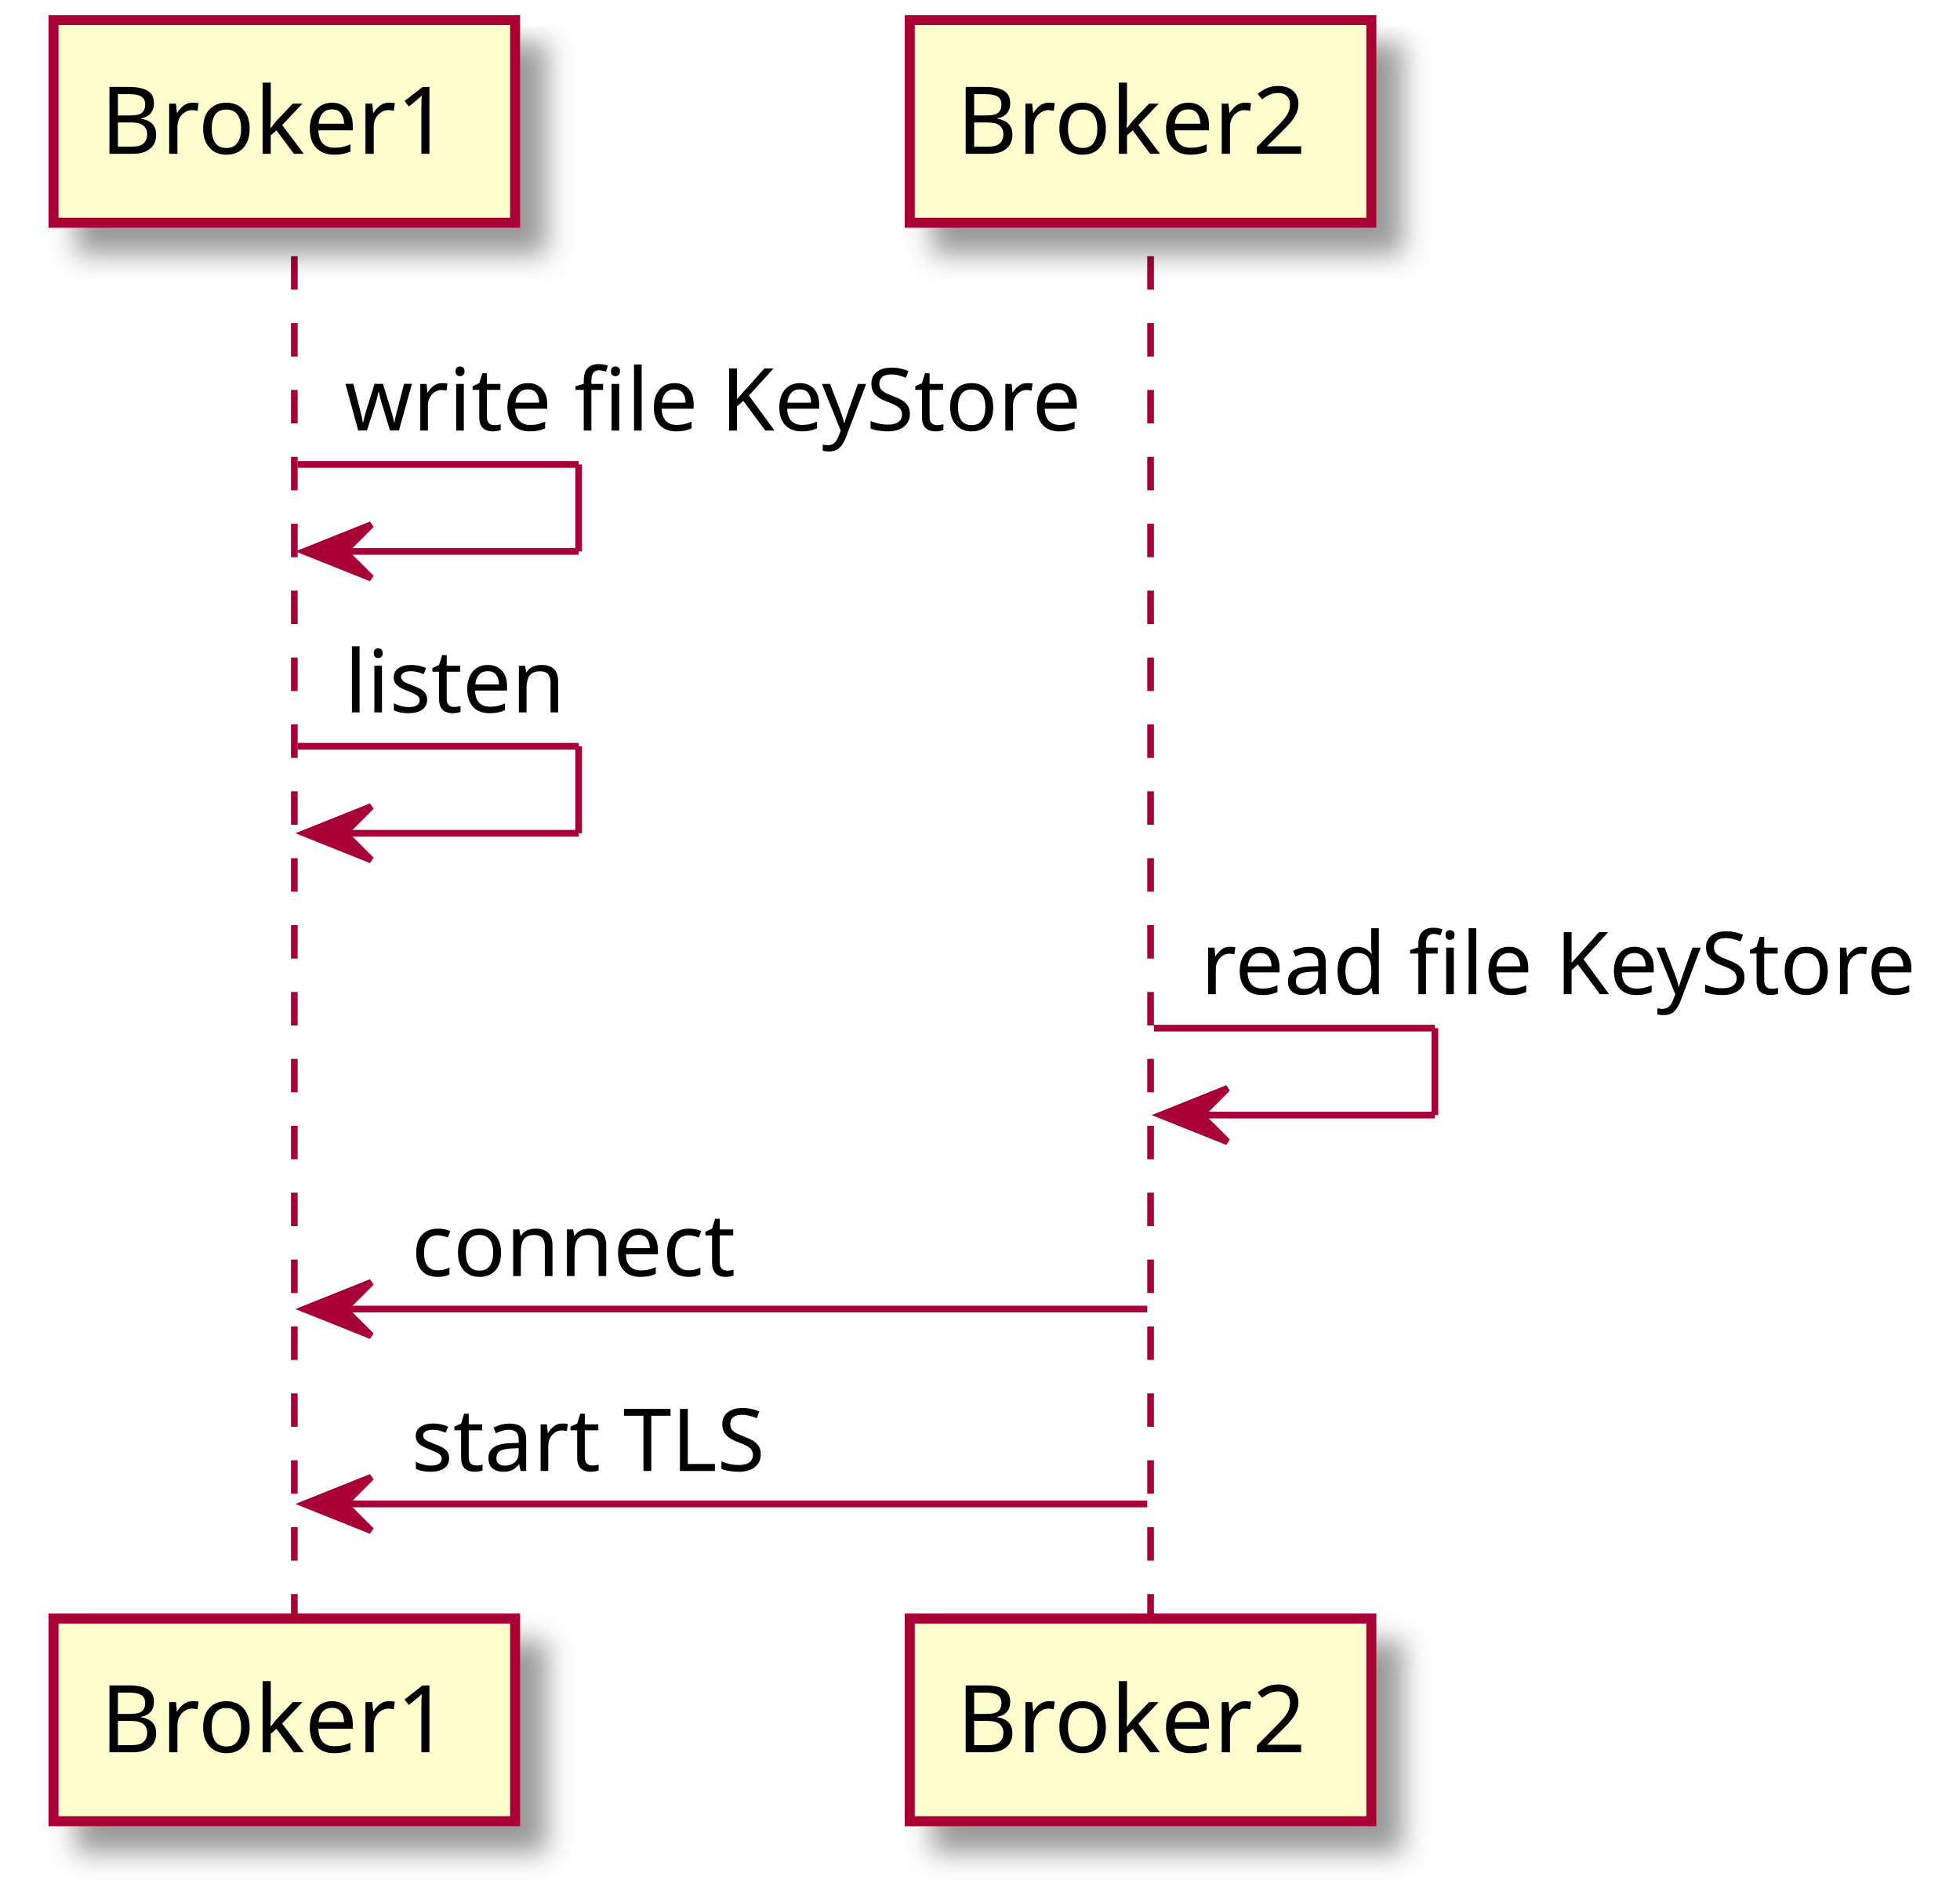
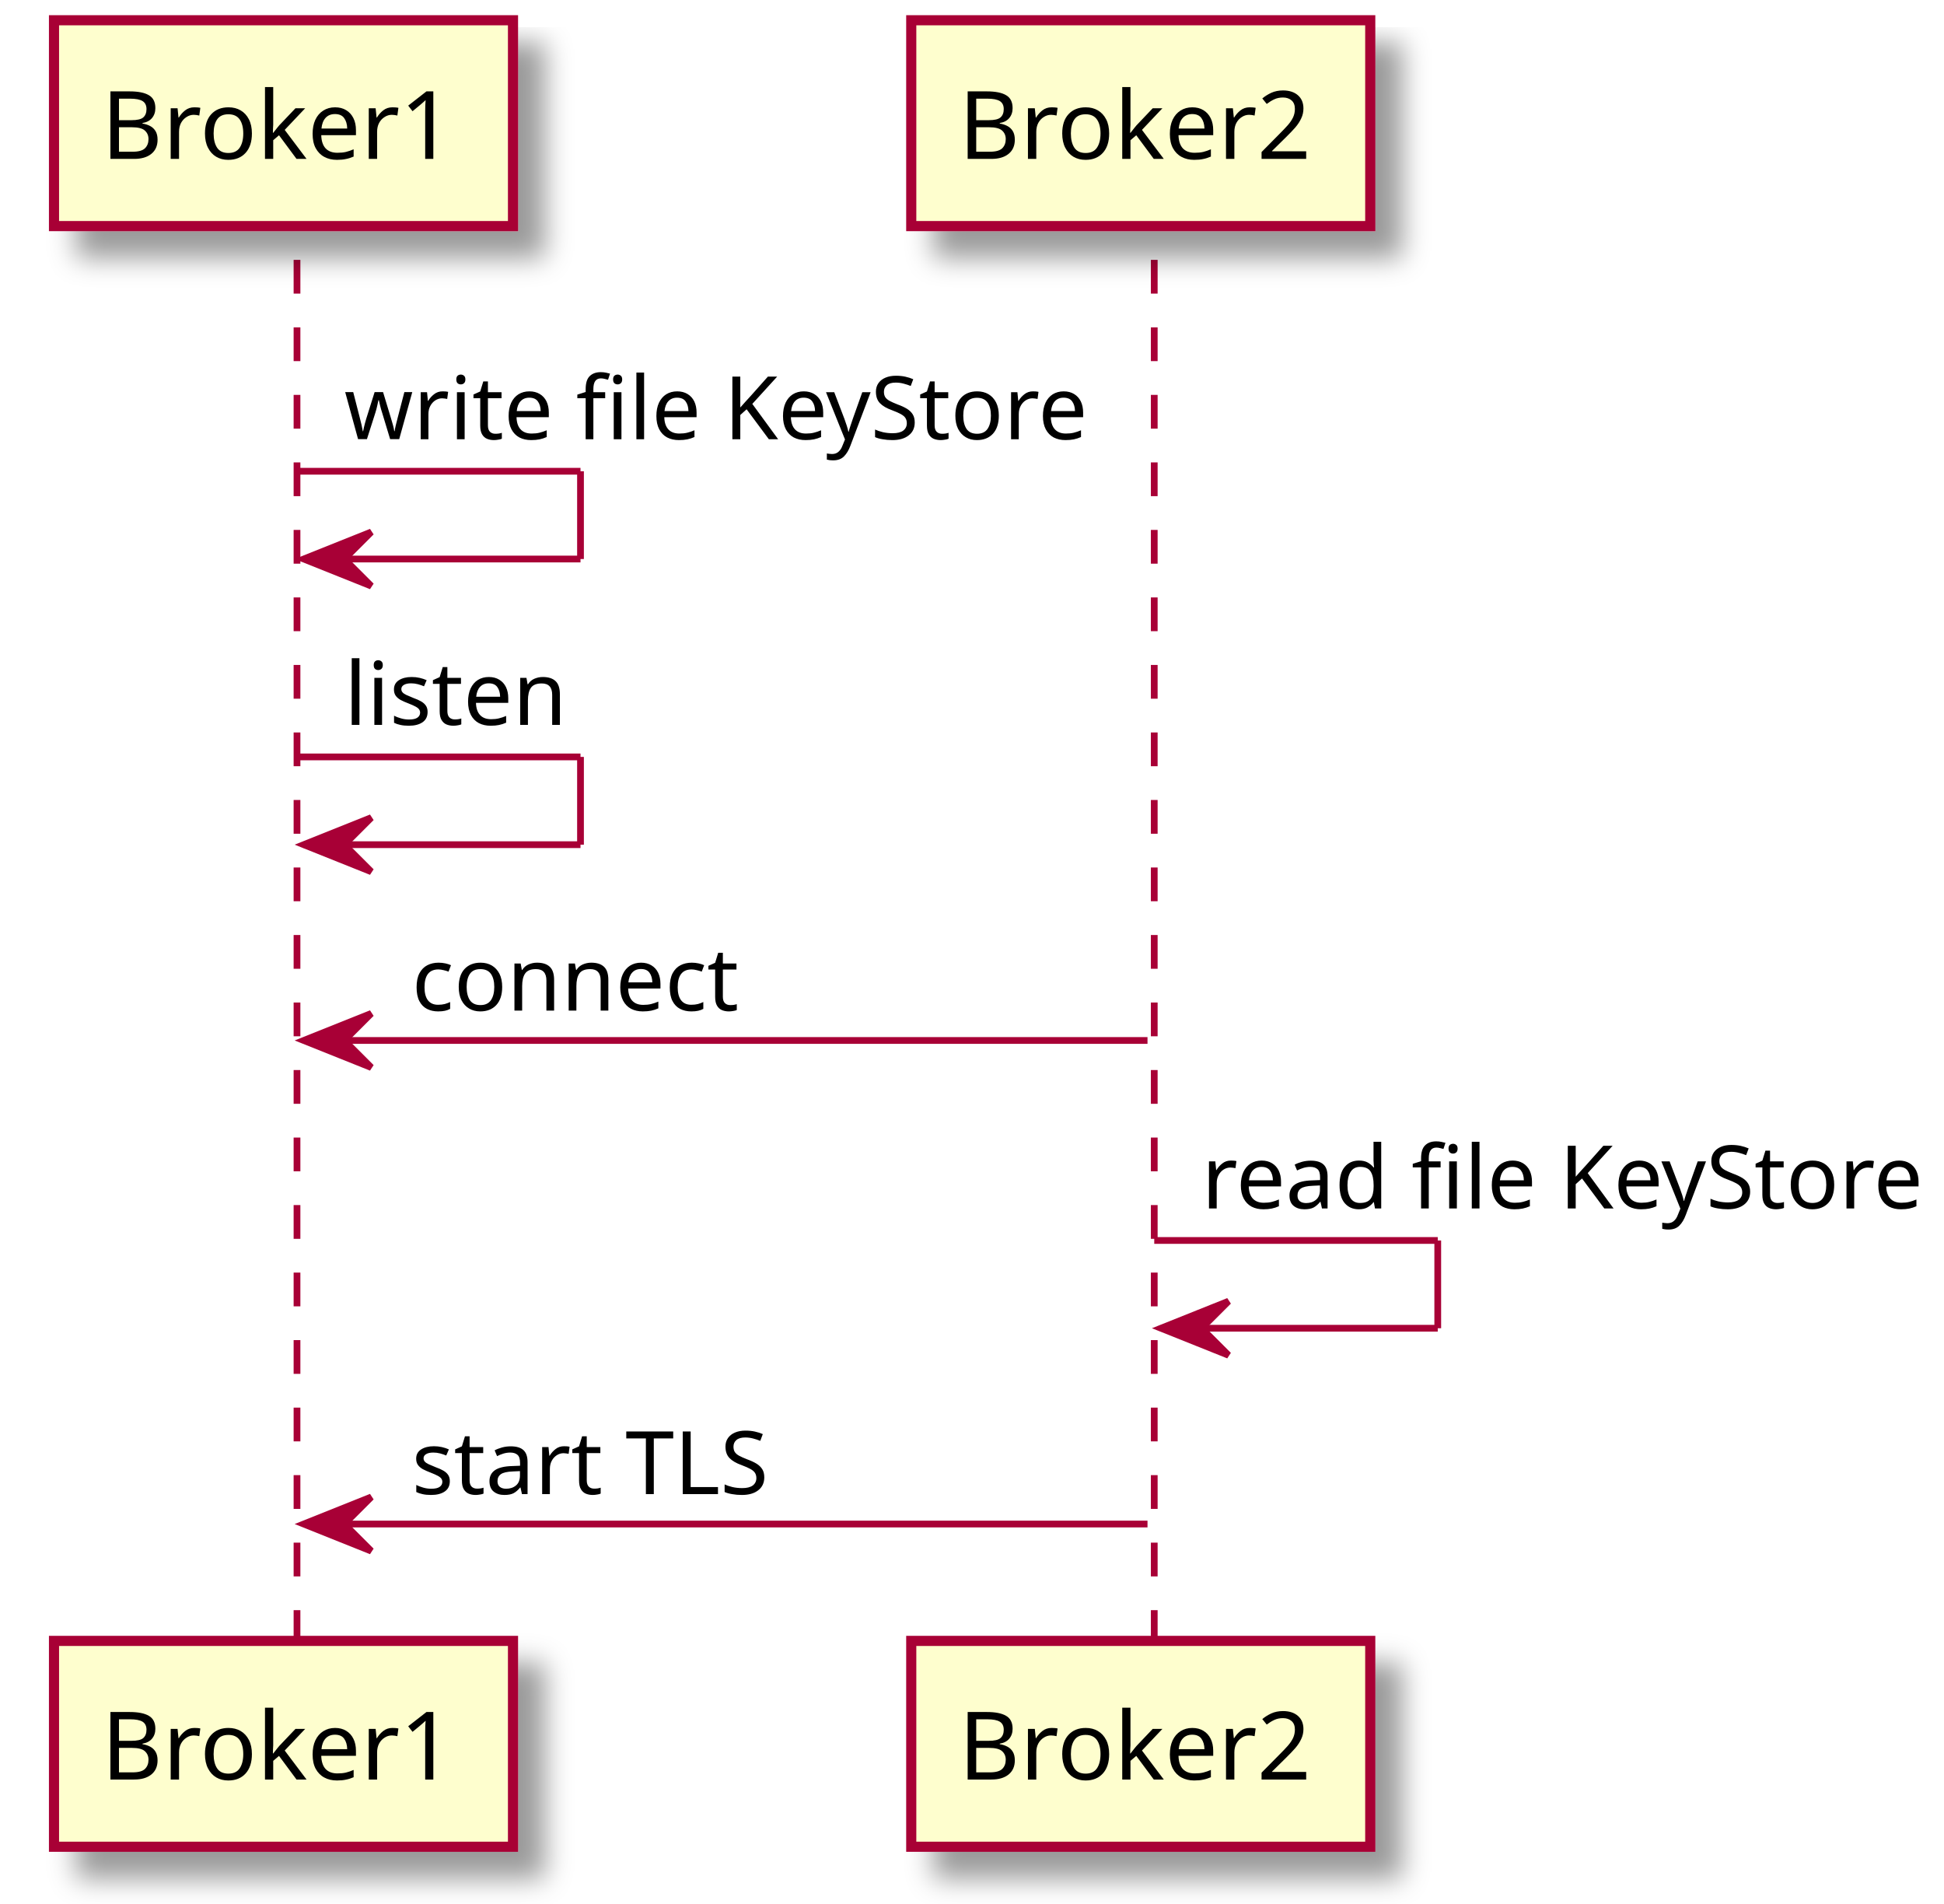
- <svg xmlns="http://www.w3.org/2000/svg" height="281px" style="width:293px;height:281px;" version="1.1" viewBox="0 0 293 281" width="293px">
+ <svg xmlns="http://www.w3.org/2000/svg" height="282px" style="width:288px;height:282px;" version="1.1" viewBox="0 0 288 282" width="288px">
  <defs>
    <filter height="300%" id="f1" width="300%" x="-1" y="-1">
      <feGaussianBlur result="blurOut" stdDeviation="2.0" />
      <feColorMatrix in="blurOut" result="blurOut2" type="matrix" values="0 0 0 0 0 0 0 0 0 0 0 0 0 0 0 0 0 0 .4 0" />
      <feOffset dx="4.0" dy="4.0" in="blurOut2" result="blurOut3" />
      <feBlend in="SourceGraphic" in2="blurOut3" mode="normal" />
    </filter>
  </defs>
  <g>
-     <line style="stroke: #A80036; stroke-width: 1.0; stroke-dasharray: 5.0,5.0;" x1="44" x2="44" y1="38.297" y2="242.961" />
-     <line style="stroke: #A80036; stroke-width: 1.0; stroke-dasharray: 5.0,5.0;" x1="172" x2="172" y1="38.297" y2="242.961" />
-     <rect fill="#FEFECE" filter="url(#f1)" height="30.297" style="stroke: #A80036; stroke-width: 1.5;" width="69" x="8" y="3" />
-     <text fill="#000000" font-family="sans-serif" font-size="14" lengthAdjust="spacingAndGlyphs" textLength="55" x="15" y="22.995">Broker1</text>
-     <rect fill="#FEFECE" filter="url(#f1)" height="30.297" style="stroke: #A80036; stroke-width: 1.5;" width="69" x="8" y="241.961" />
-     <text fill="#000000" font-family="sans-serif" font-size="14" lengthAdjust="spacingAndGlyphs" textLength="55" x="15" y="261.956">Broker1</text>
-     <rect fill="#FEFECE" filter="url(#f1)" height="30.297" style="stroke: #A80036; stroke-width: 1.5;" width="69" x="136" y="3" />
-     <text fill="#000000" font-family="sans-serif" font-size="14" lengthAdjust="spacingAndGlyphs" textLength="55" x="143" y="22.995">Broker2</text>
-     <rect fill="#FEFECE" filter="url(#f1)" height="30.297" style="stroke: #A80036; stroke-width: 1.5;" width="69" x="136" y="241.961" />
-     <text fill="#000000" font-family="sans-serif" font-size="14" lengthAdjust="spacingAndGlyphs" textLength="55" x="143" y="261.956">Broker2</text>
-     <line style="stroke: #A80036; stroke-width: 1.0;" x1="44.5" x2="86.5" y1="69.43" y2="69.43" />
-     <line style="stroke: #A80036; stroke-width: 1.0;" x1="86.5" x2="86.5" y1="69.43" y2="82.43" />
-     <line style="stroke: #A80036; stroke-width: 1.0;" x1="45.5" x2="86.5" y1="82.43" y2="82.43" />
-     <polygon fill="#A80036" points="55.5,78.43,45.5,82.43,55.5,86.43,51.5,82.43" style="stroke: #A80036; stroke-width: 1.0;" />
-     <text fill="#000000" font-family="sans-serif" font-size="13" lengthAdjust="spacingAndGlyphs" textLength="114" x="51.5" y="64.364">write file KeyStore</text>
-     <line style="stroke: #A80036; stroke-width: 1.0;" x1="44.5" x2="86.5" y1="111.562" y2="111.562" />
-     <line style="stroke: #A80036; stroke-width: 1.0;" x1="86.5" x2="86.5" y1="111.562" y2="124.562" />
-     <line style="stroke: #A80036; stroke-width: 1.0;" x1="45.5" x2="86.5" y1="124.562" y2="124.562" />
-     <polygon fill="#A80036" points="55.5,120.562,45.5,124.562,55.5,128.562,51.5,124.562" style="stroke: #A80036; stroke-width: 1.0;" />
-     <text fill="#000000" font-family="sans-serif" font-size="13" lengthAdjust="spacingAndGlyphs" textLength="34" x="51.5" y="106.497">listen</text>
-     <line style="stroke: #A80036; stroke-width: 1.0;" x1="172.5" x2="214.5" y1="153.695" y2="153.695" />
-     <line style="stroke: #A80036; stroke-width: 1.0;" x1="214.5" x2="214.5" y1="153.695" y2="166.695" />
-     <line style="stroke: #A80036; stroke-width: 1.0;" x1="173.5" x2="214.5" y1="166.695" y2="166.695" />
-     <polygon fill="#A80036" points="183.5,162.695,173.5,166.695,183.5,170.695,179.5,166.695" style="stroke: #A80036; stroke-width: 1.0;" />
-     <text fill="#000000" font-family="sans-serif" font-size="13" lengthAdjust="spacingAndGlyphs" textLength="113" x="179.5" y="148.629">read file KeyStore</text>
-     <polygon fill="#A80036" points="55.5,191.695,45.5,195.695,55.5,199.695,51.5,195.695" style="stroke: #A80036; stroke-width: 1.0;" />
-     <line style="stroke: #A80036; stroke-width: 1.0;" x1="49.5" x2="171.5" y1="195.695" y2="195.695" />
-     <text fill="#000000" font-family="sans-serif" font-size="13" lengthAdjust="spacingAndGlyphs" textLength="51" x="61.5" y="190.762">connect</text>
-     <polygon fill="#A80036" points="55.5,220.828,45.5,224.828,55.5,228.828,51.5,224.828" style="stroke: #A80036; stroke-width: 1.0;" />
-     <line style="stroke: #A80036; stroke-width: 1.0;" x1="49.5" x2="171.5" y1="224.828" y2="224.828" />
-     <text fill="#000000" font-family="sans-serif" font-size="13" lengthAdjust="spacingAndGlyphs" textLength="57" x="61.5" y="219.895">start TLS</text>
+     <line style="stroke: #A80036; stroke-width: 1.0; stroke-dasharray: 5.0,5.0;" x1="44" x2="44" y1="38.488" y2="244.041" />
+     <line style="stroke: #A80036; stroke-width: 1.0; stroke-dasharray: 5.0,5.0;" x1="171" x2="171" y1="38.488" y2="244.041" />
+     <rect fill="#FEFECE" filter="url(#f1)" height="30.488" style="stroke: #A80036; stroke-width: 1.5;" width="68" x="8" y="3" />
+     <text fill="#000000" font-family="sans-serif" font-size="14" lengthAdjust="spacingAndGlyphs" textLength="54" x="15" y="23.535">Broker1</text>
+     <rect fill="#FEFECE" filter="url(#f1)" height="30.488" style="stroke: #A80036; stroke-width: 1.5;" width="68" x="8" y="243.041" />
+     <text fill="#000000" font-family="sans-serif" font-size="14" lengthAdjust="spacingAndGlyphs" textLength="54" x="15" y="263.576">Broker1</text>
+     <rect fill="#FEFECE" filter="url(#f1)" height="30.488" style="stroke: #A80036; stroke-width: 1.5;" width="68" x="135" y="3" />
+     <text fill="#000000" font-family="sans-serif" font-size="14" lengthAdjust="spacingAndGlyphs" textLength="54" x="142" y="23.535">Broker2</text>
+     <rect fill="#FEFECE" filter="url(#f1)" height="30.488" style="stroke: #A80036; stroke-width: 1.5;" width="68" x="135" y="243.041" />
+     <text fill="#000000" font-family="sans-serif" font-size="14" lengthAdjust="spacingAndGlyphs" textLength="54" x="142" y="263.576">Broker2</text>
+     <line style="stroke: #A80036; stroke-width: 1.0;" x1="44" x2="86" y1="69.799" y2="69.799" />
+     <line style="stroke: #A80036; stroke-width: 1.0;" x1="86" x2="86" y1="69.799" y2="82.799" />
+     <line style="stroke: #A80036; stroke-width: 1.0;" x1="45" x2="86" y1="82.799" y2="82.799" />
+     <polygon fill="#A80036" points="55,78.799,45,82.799,55,86.799,51,82.799" style="stroke: #A80036; stroke-width: 1.0;" />
+     <text fill="#000000" font-family="sans-serif" font-size="13" lengthAdjust="spacingAndGlyphs" textLength="113" x="51" y="65.057">write file KeyStore</text>
+     <line style="stroke: #A80036; stroke-width: 1.0;" x1="44" x2="86" y1="112.109" y2="112.109" />
+     <line style="stroke: #A80036; stroke-width: 1.0;" x1="86" x2="86" y1="112.109" y2="125.109" />
+     <line style="stroke: #A80036; stroke-width: 1.0;" x1="45" x2="86" y1="125.109" y2="125.109" />
+     <polygon fill="#A80036" points="55,121.109,45,125.109,55,129.109,51,125.109" style="stroke: #A80036; stroke-width: 1.0;" />
+     <text fill="#000000" font-family="sans-serif" font-size="13" lengthAdjust="spacingAndGlyphs" textLength="35" x="51" y="107.367">listen</text>
+     <polygon fill="#A80036" points="55,150.109,45,154.109,55,158.109,51,154.109" style="stroke: #A80036; stroke-width: 1.0;" />
+     <line style="stroke: #A80036; stroke-width: 1.0;" x1="49" x2="170" y1="154.109" y2="154.109" />
+     <text fill="#000000" font-family="sans-serif" font-size="13" lengthAdjust="spacingAndGlyphs" textLength="50" x="61" y="149.678">connect</text>
+     <line style="stroke: #A80036; stroke-width: 1.0;" x1="171" x2="213" y1="183.731" y2="183.731" />
+     <line style="stroke: #A80036; stroke-width: 1.0;" x1="213" x2="213" y1="183.731" y2="196.731" />
+     <line style="stroke: #A80036; stroke-width: 1.0;" x1="172" x2="213" y1="196.731" y2="196.731" />
+     <polygon fill="#A80036" points="182,192.731,172,196.731,182,200.731,178,196.731" style="stroke: #A80036; stroke-width: 1.0;" />
+     <text fill="#000000" font-family="sans-serif" font-size="13" lengthAdjust="spacingAndGlyphs" textLength="109" x="178" y="178.988">read file KeyStore</text>
+     <polygon fill="#A80036" points="55,221.731,45,225.731,55,229.731,51,225.731" style="stroke: #A80036; stroke-width: 1.0;" />
+     <line style="stroke: #A80036; stroke-width: 1.0;" x1="49" x2="170" y1="225.731" y2="225.731" />
+     <text fill="#000000" font-family="sans-serif" font-size="13" lengthAdjust="spacingAndGlyphs" textLength="55" x="61" y="221.299">start TLS</text>
  </g>
</svg>
